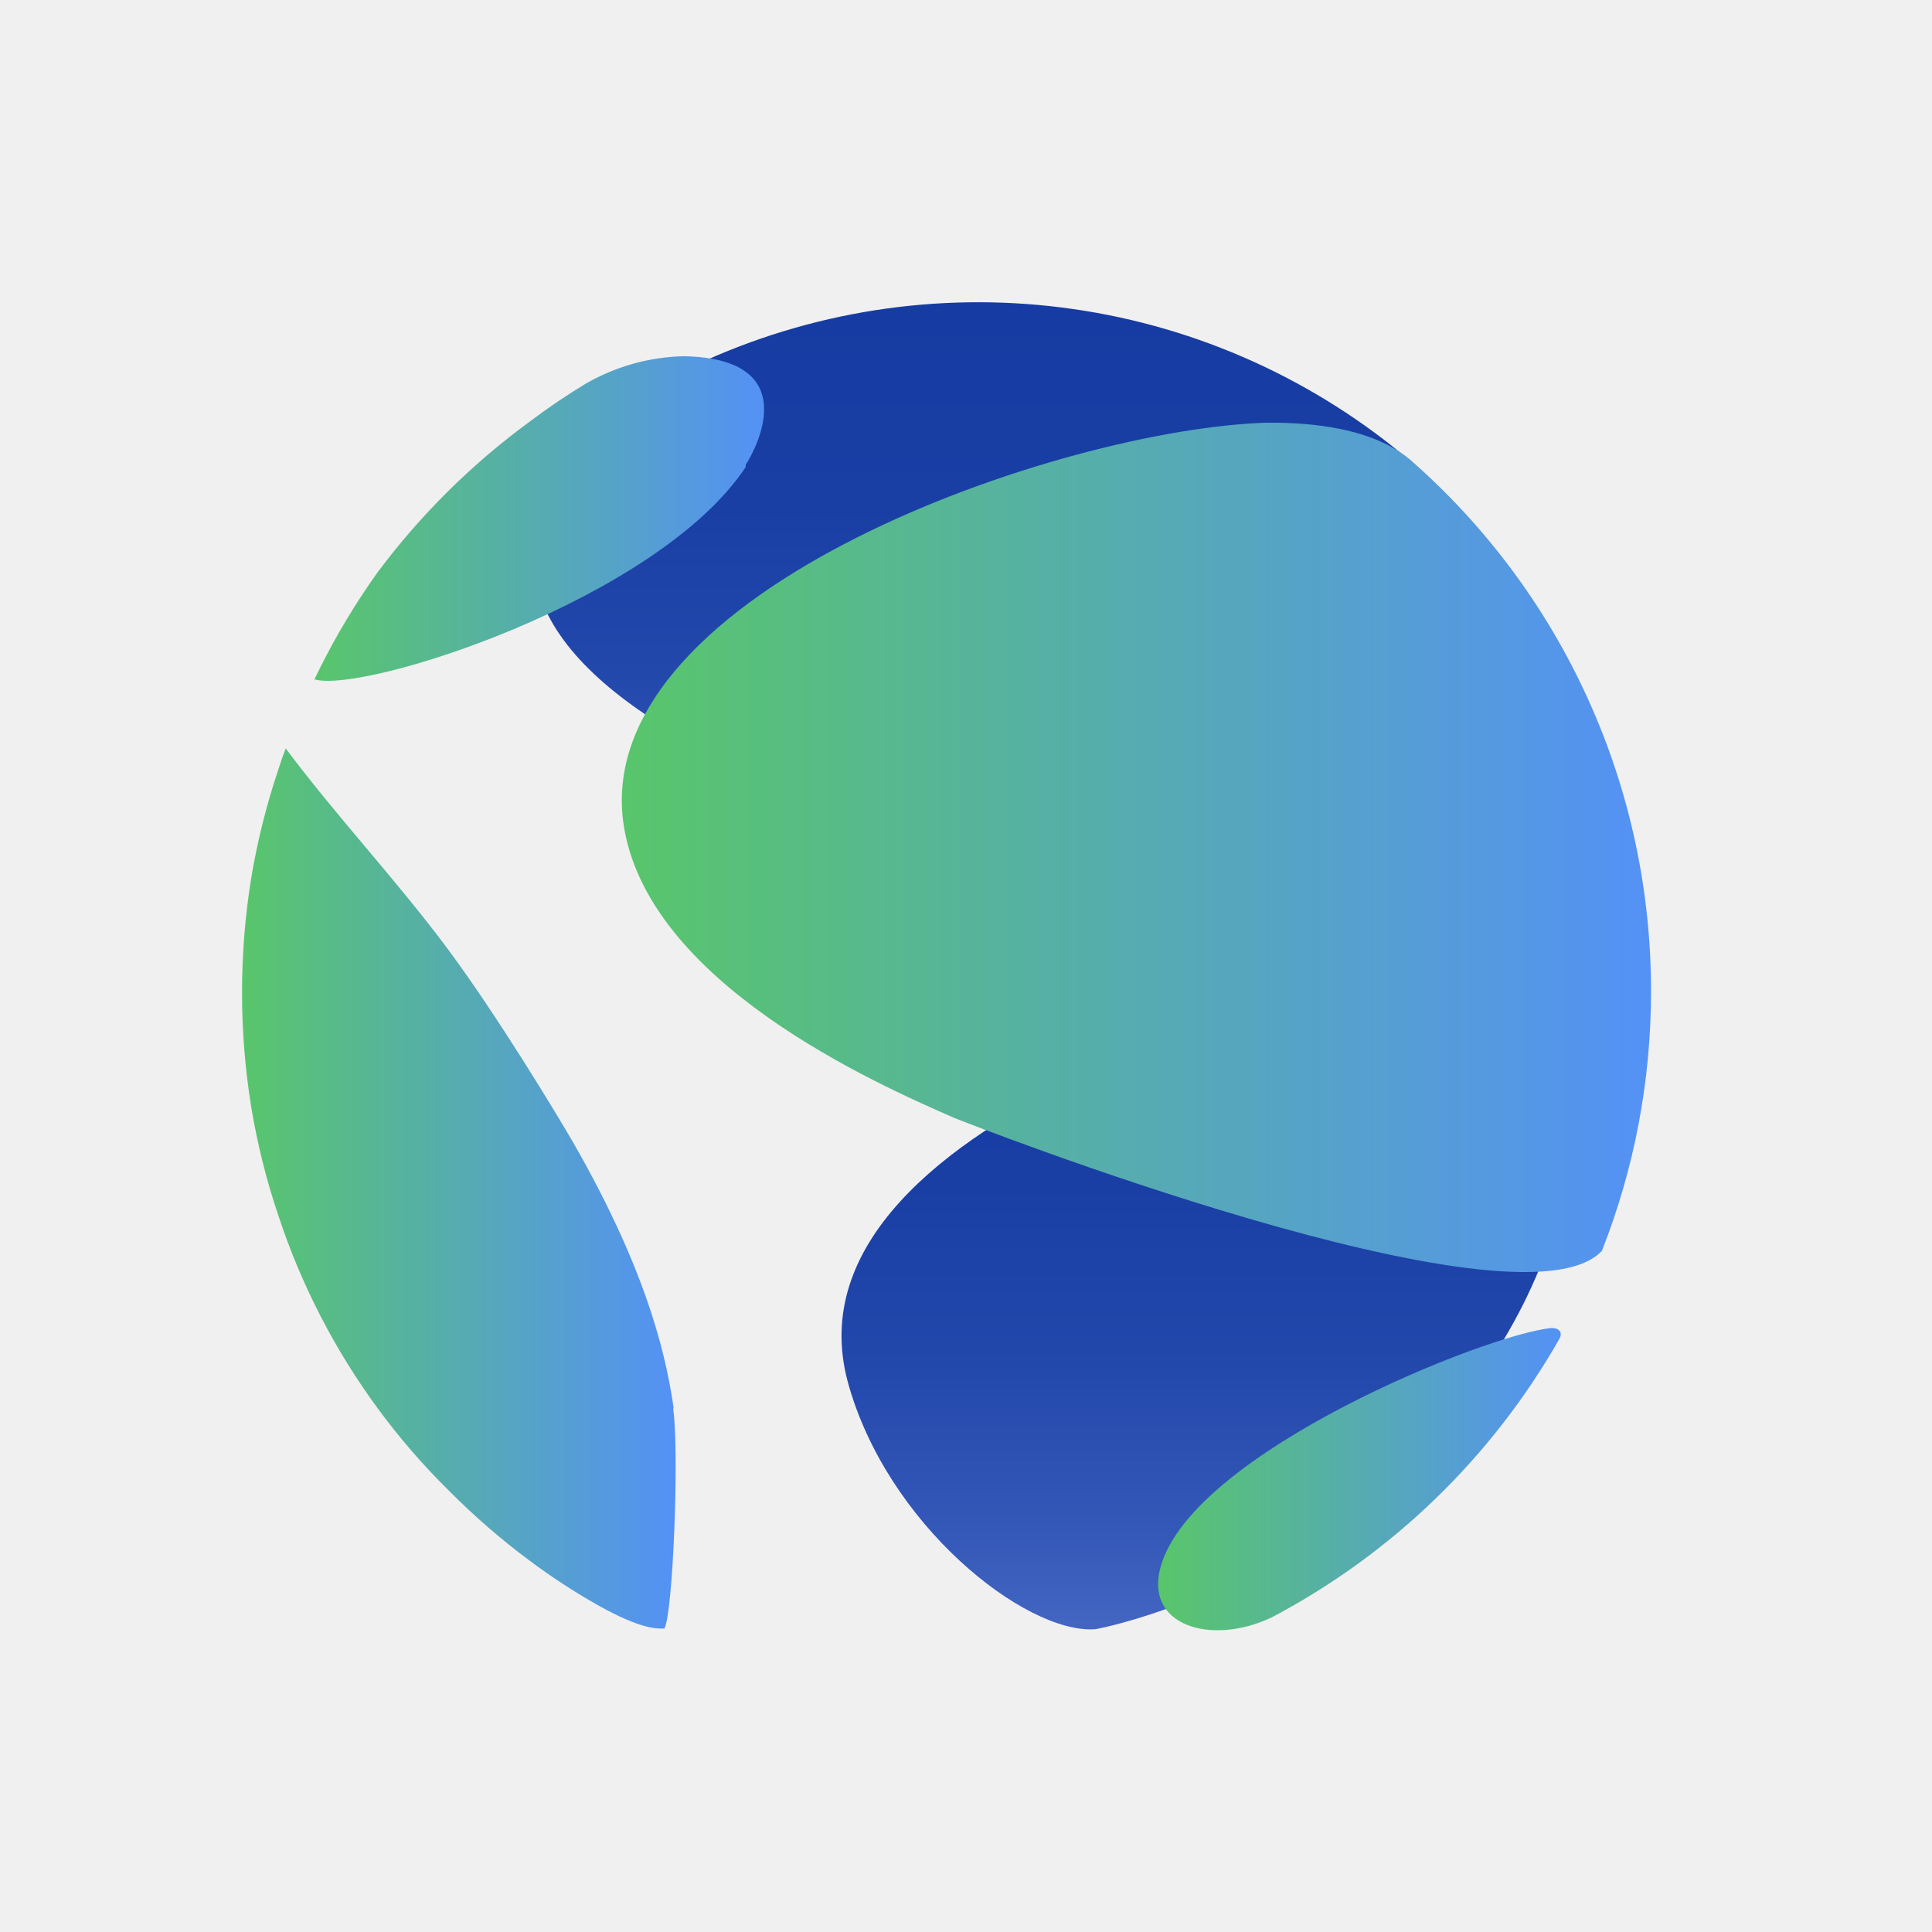
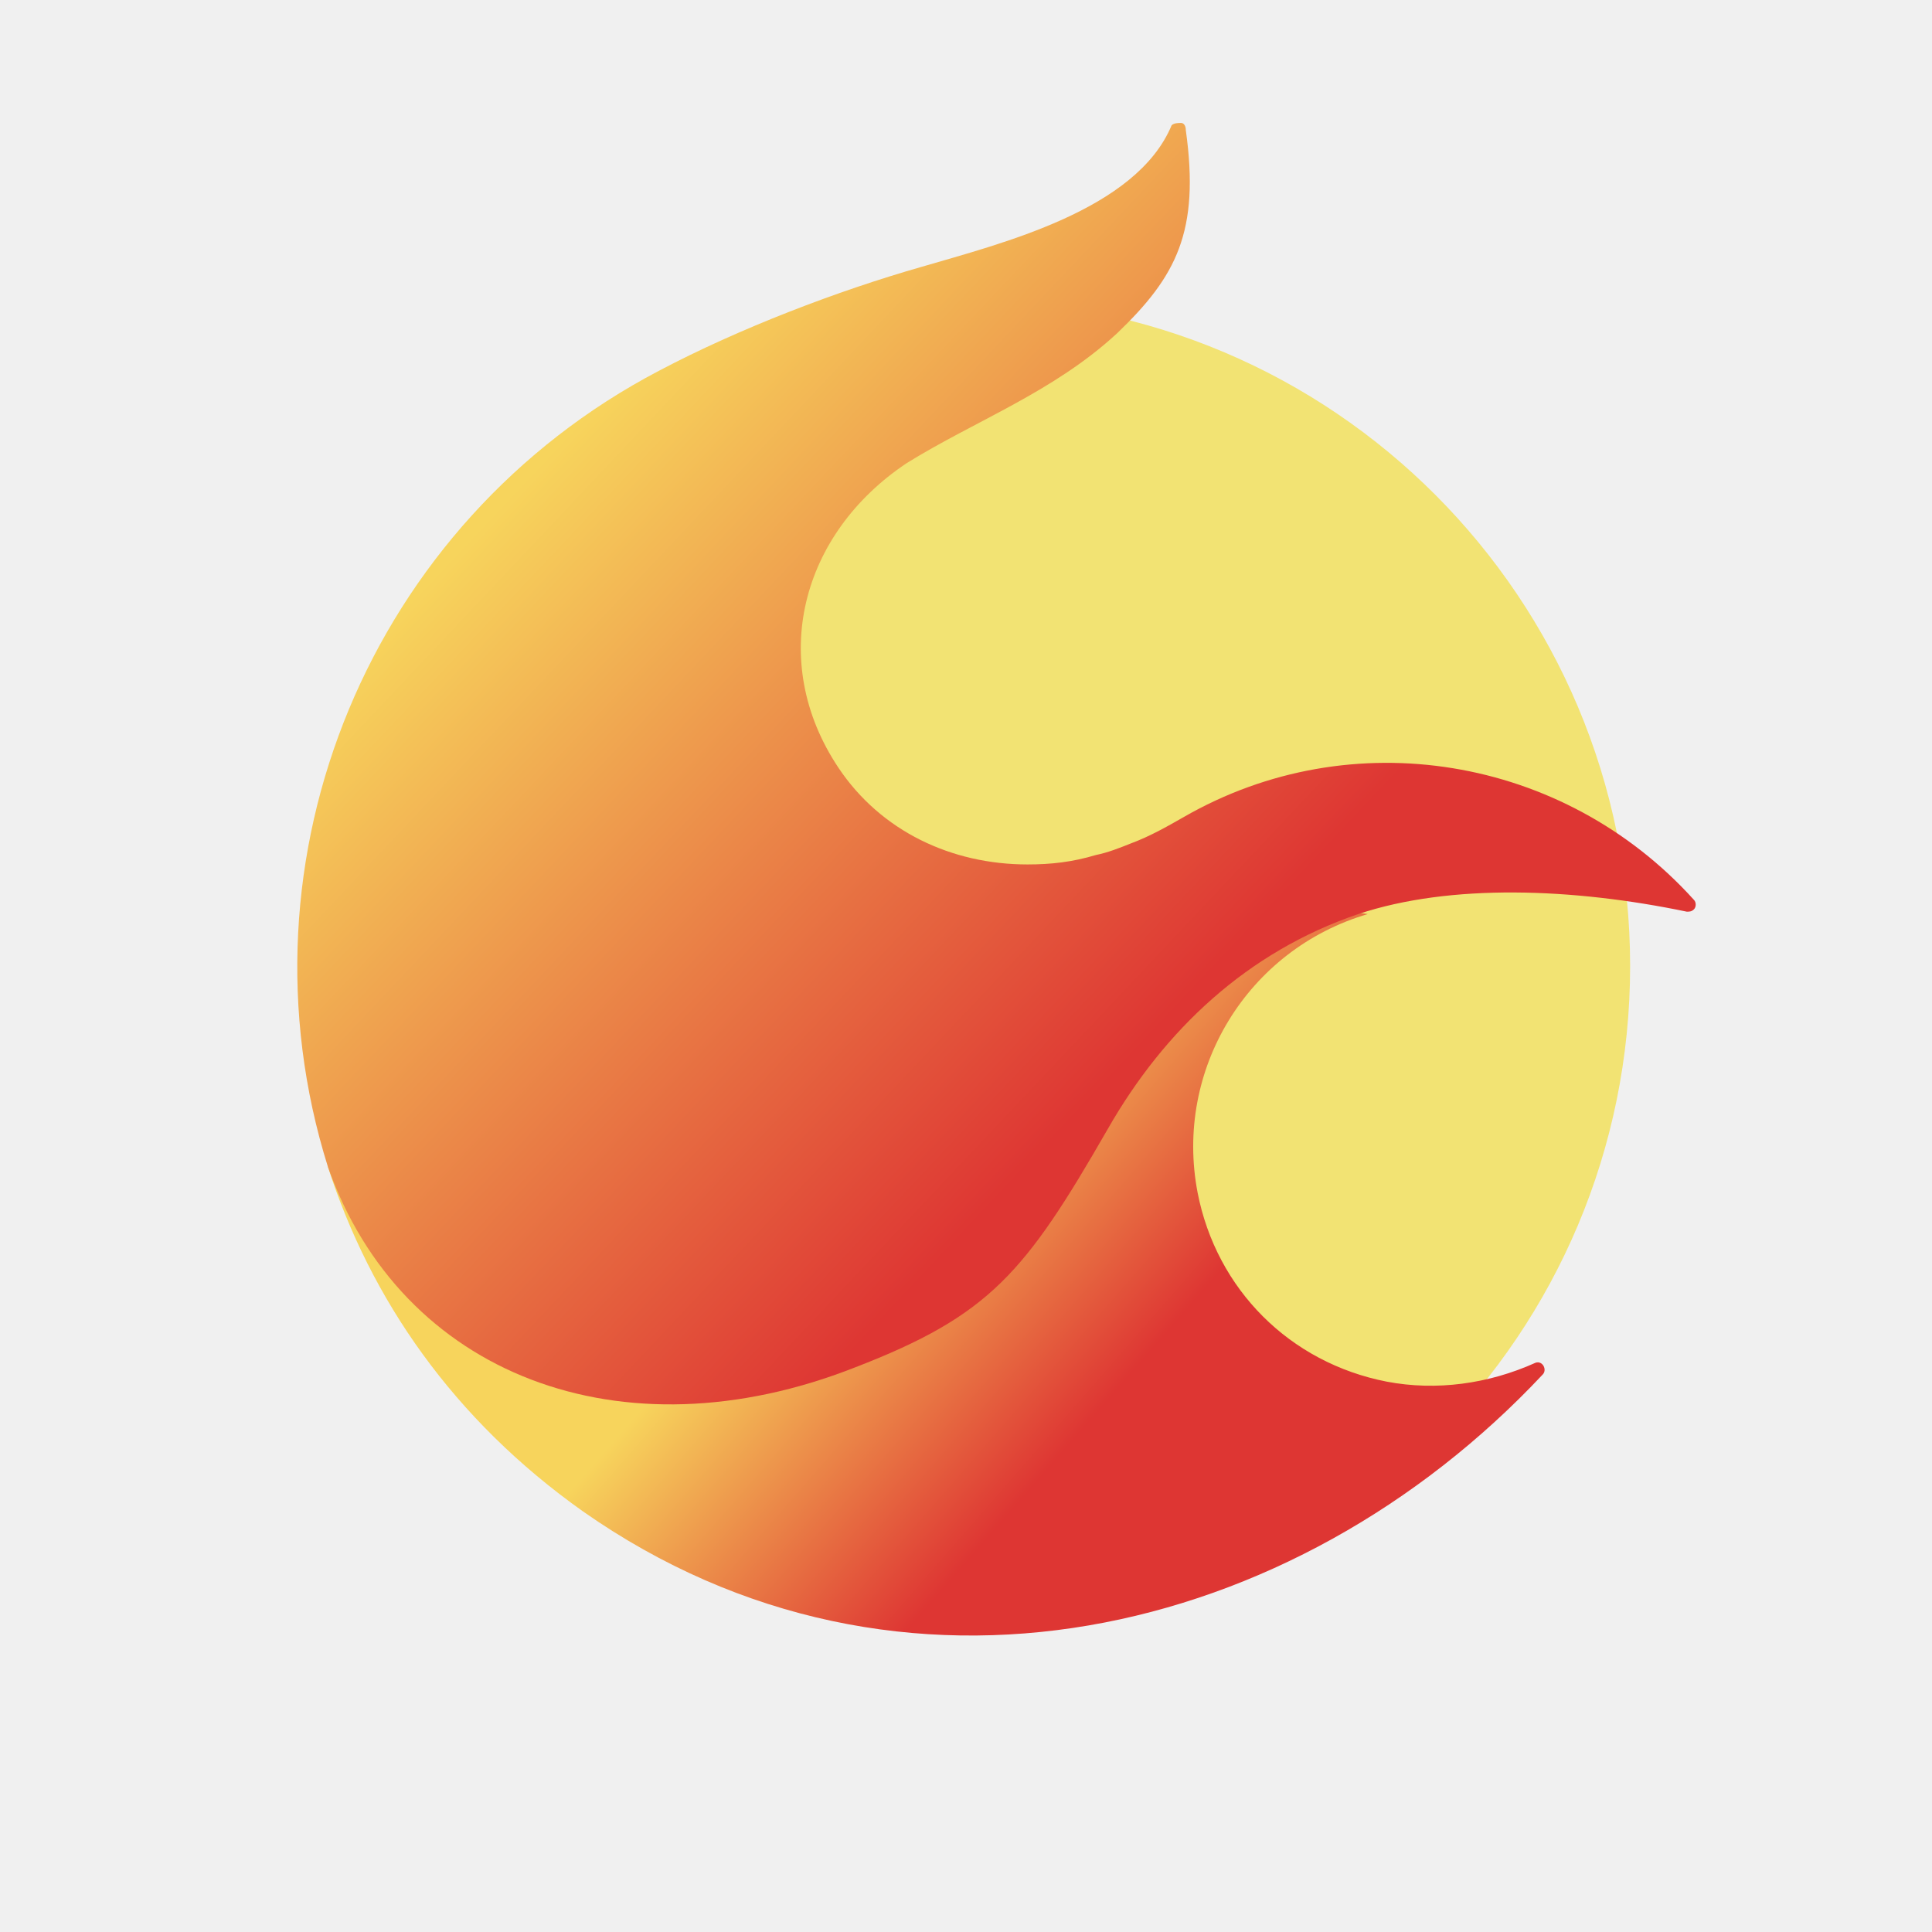
<svg xmlns="http://www.w3.org/2000/svg" width="32" height="32" viewBox="0 0 32 32" fill="none">
-   <g clip-path="url(#clip0_48948_109997)">
-     <path d="M14.039 22.878C14.681 25.249 16.975 27.058 18.133 26.986C18.174 26.986 22.529 26.169 24.913 22.178C26.767 19.071 26.138 16.072 23.615 16.005C22.717 16.072 12.84 18.362 14.039 22.878Z" fill="url(#paint0_linear_48948_109997)" />
-     <path d="M23.377 7.65C21.788 6.296 19.85 5.418 17.784 5.12C15.718 4.821 13.61 5.113 11.704 5.962C11.462 6.063 11.226 6.178 10.999 6.308C10.846 6.388 10.689 6.474 10.55 6.563H10.59C10.137 6.873 9.738 7.256 9.409 7.695C6.244 11.884 16.885 14.945 22.582 14.954C25.204 16.84 25.94 9.648 23.377 7.65Z" fill="url(#paint1_linear_48948_109997)" />
-     <path d="M12.351 7.736C10.887 9.941 6.012 11.494 5.208 11.252L5.307 11.05C5.579 10.507 5.893 9.986 6.245 9.492C6.96 8.531 7.815 7.683 8.782 6.977C9.08 6.752 9.391 6.542 9.711 6.349C10.203 6.068 10.757 5.913 11.323 5.9C13.496 5.94 12.36 7.696 12.351 7.696" fill="url(#paint2_linear_48948_109997)" />
-     <path d="M11.147 23.315C11.255 24.006 11.147 26.74 11.004 26.974C10.882 26.974 10.631 26.996 9.895 26.583C9.509 26.364 9.137 26.121 8.781 25.856C8.303 25.502 7.853 25.111 7.434 24.689C7.01 24.271 6.62 23.821 6.267 23.342C5.548 22.366 4.989 21.283 4.61 20.132C4.412 19.546 4.262 18.946 4.161 18.336C3.958 17.079 3.958 15.798 4.161 14.542C4.263 13.932 4.413 13.332 4.61 12.746C4.646 12.63 4.687 12.513 4.732 12.396C5.571 13.518 6.527 14.533 7.376 15.664C8.225 16.796 9.248 18.502 9.468 18.879C10.815 21.209 11.057 22.65 11.161 23.342" fill="url(#paint3_linear_48948_109997)" />
-     <path d="M27.346 16.421C27.347 17.891 27.072 19.349 26.533 20.717C25.159 22.194 15.888 18.553 15.798 18.513C14.528 17.956 10.671 16.268 10.321 13.601C9.836 9.772 17.572 7.105 20.979 7.001C21.388 7.001 22.632 7.001 23.354 7.612C24.61 8.71 25.617 10.064 26.305 11.584C26.994 13.103 27.348 14.752 27.346 16.421Z" fill="url(#paint4_linear_48948_109997)" />
-     <path d="M21.06 26.791C20.05 27.267 18.937 26.921 19.229 25.933C19.781 24.043 24.616 22.099 25.698 21.996C25.828 21.996 25.887 22.072 25.828 22.176C24.712 24.138 23.057 25.739 21.06 26.791Z" fill="url(#paint5_linear_48948_109997)" />
+   <g transform="translate(3.590747 2.036263) scale(0.391459)">
+     <path d="M3.6,35.671a28.1,28.177 0,1 0,56.2 0a28.1,28.177 0,1 0,-56.2 0z" fill="#F2E373" />
+     <path d="M43.1,32.673 L4.7,44.164c1.8,5.595 5.3,10.691 10.8,14.588 13.4,9.392 30.1,5.396 40.6,-5.795 0.2,-0.2 0,-0.6 -0.3,-0.5 -2,0.9 -4.2,1.2 -6.3,0.8 -4.1,-0.8 -7.2,-3.897 -8,-7.994 -1,-5.196 2.1,-10.292 7.2,-11.79l-5.6,-0.8Z" fill="url(#paint0_linear_luna)" />
+     <path d="M38.7,30.475c0.8,-0.3 1.5,-0.7 2.2,-1.099C48,25.28 57,26.778 62.5,32.873c0.1,0.1 0.1,0.3 0,0.4 -0.1,0.1 -0.2,0.1 -0.3,0.1 -4.8,-1 -10,-1.2 -13.9,0.1 -4.7,1.598 -8.2,4.896 -10.6,9.092 -3.5,6.095 -5,7.894 -10.7,10.092 -9.9,3.897 -19.2,0.3 -22.3,-8.493 -4.1,-13.09 1.8,-27.278 14,-33.673 3.4,-1.798 7.6,-3.397 11.1,-4.396 3.4,-1 9.1,-2.398 10.6,-5.995 0.1,-0.1 0.3,-0.1 0.4,-0.1 0.1,0 0.2,0.1 0.2,0.3 0.6,4.296 -0.4,6.195 -2.9,8.593 -2.7,2.498 -6,3.697 -8.9,5.495 -4.5,2.998 -5.9,8.393 -2.9,12.89 1.8,2.698 4.8,4.096 8,4.096 1,0 1.9,-0.1 2.9,-0.4 0.5,-0.1 1,-0.299 1.5,-0.499Z" fill="url(#paint1_linear_luna)" />
  </g>
  <defs>
-     <linearGradient id="paint0_linear_48948_109997" x1="19.96" y1="26.986" x2="19.96" y2="16.005" gradientUnits="userSpaceOnUse">
-       <stop stop-color="#4366C2" />
-       <stop offset="0.15" stop-color="#3458B8" />
-       <stop offset="0.4" stop-color="#2348AC" />
-       <stop offset="0.67" stop-color="#193FA5" />
-       <stop offset="1" stop-color="#163CA3" />
+     <linearGradient id="paint0_linear_luna" x1="26.424" y1="44.691" x2="37.465" y2="54.315" gradientUnits="userSpaceOnUse">
+       <stop stop-color="#F7D45C" />
+       <stop offset="1" stop-color="#DE3633" />
    </linearGradient>
-     <linearGradient id="paint1_linear_48948_109997" x1="16.898" y1="15.264" x2="16.898" y2="5.001" gradientUnits="userSpaceOnUse">
-       <stop stop-color="#4366C2" />
-       <stop offset="0.15" stop-color="#3458B8" />
-       <stop offset="0.4" stop-color="#2348AC" />
-       <stop offset="0.67" stop-color="#193FA5" />
-       <stop offset="1" stop-color="#163CA3" />
+     <linearGradient id="paint1_linear_luna" x1="13.349" y1="14.758" x2="39.115" y2="39.05" gradientUnits="userSpaceOnUse">
+       <stop stop-color="#F7D45C" />
+       <stop offset="1" stop-color="#DE3633" />
    </linearGradient>
-     <linearGradient id="paint2_linear_48948_109997" x1="5.204" y1="8.603" x2="12.656" y2="8.603" gradientUnits="userSpaceOnUse">
-       <stop stop-color="#58C66B" />
-       <stop offset="1" stop-color="#5491F6" />
-     </linearGradient>
-     <linearGradient id="paint3_linear_48948_109997" x1="4" y1="19.674" x2="11.192" y2="19.674" gradientUnits="userSpaceOnUse">
-       <stop stop-color="#58C66B" />
-       <stop offset="1" stop-color="#5491F6" />
-     </linearGradient>
-     <linearGradient id="paint4_linear_48948_109997" x1="10.299" y1="14.037" x2="27.346" y2="14.037" gradientUnits="userSpaceOnUse">
-       <stop stop-color="#58C66B" />
-       <stop offset="1" stop-color="#5491F6" />
-     </linearGradient>
-     <linearGradient id="paint5_linear_48948_109997" x1="19.188" y1="24.497" x2="25.86" y2="24.497" gradientUnits="userSpaceOnUse">
-       <stop stop-color="#58C66B" />
-       <stop offset="1" stop-color="#5491F6" />
-     </linearGradient>
-     <clipPath id="clip0_48948_109997">
-       <rect width="23.346" height="22" fill="white" transform="translate(4 5.00098)" />
-     </clipPath>
  </defs>
</svg>
